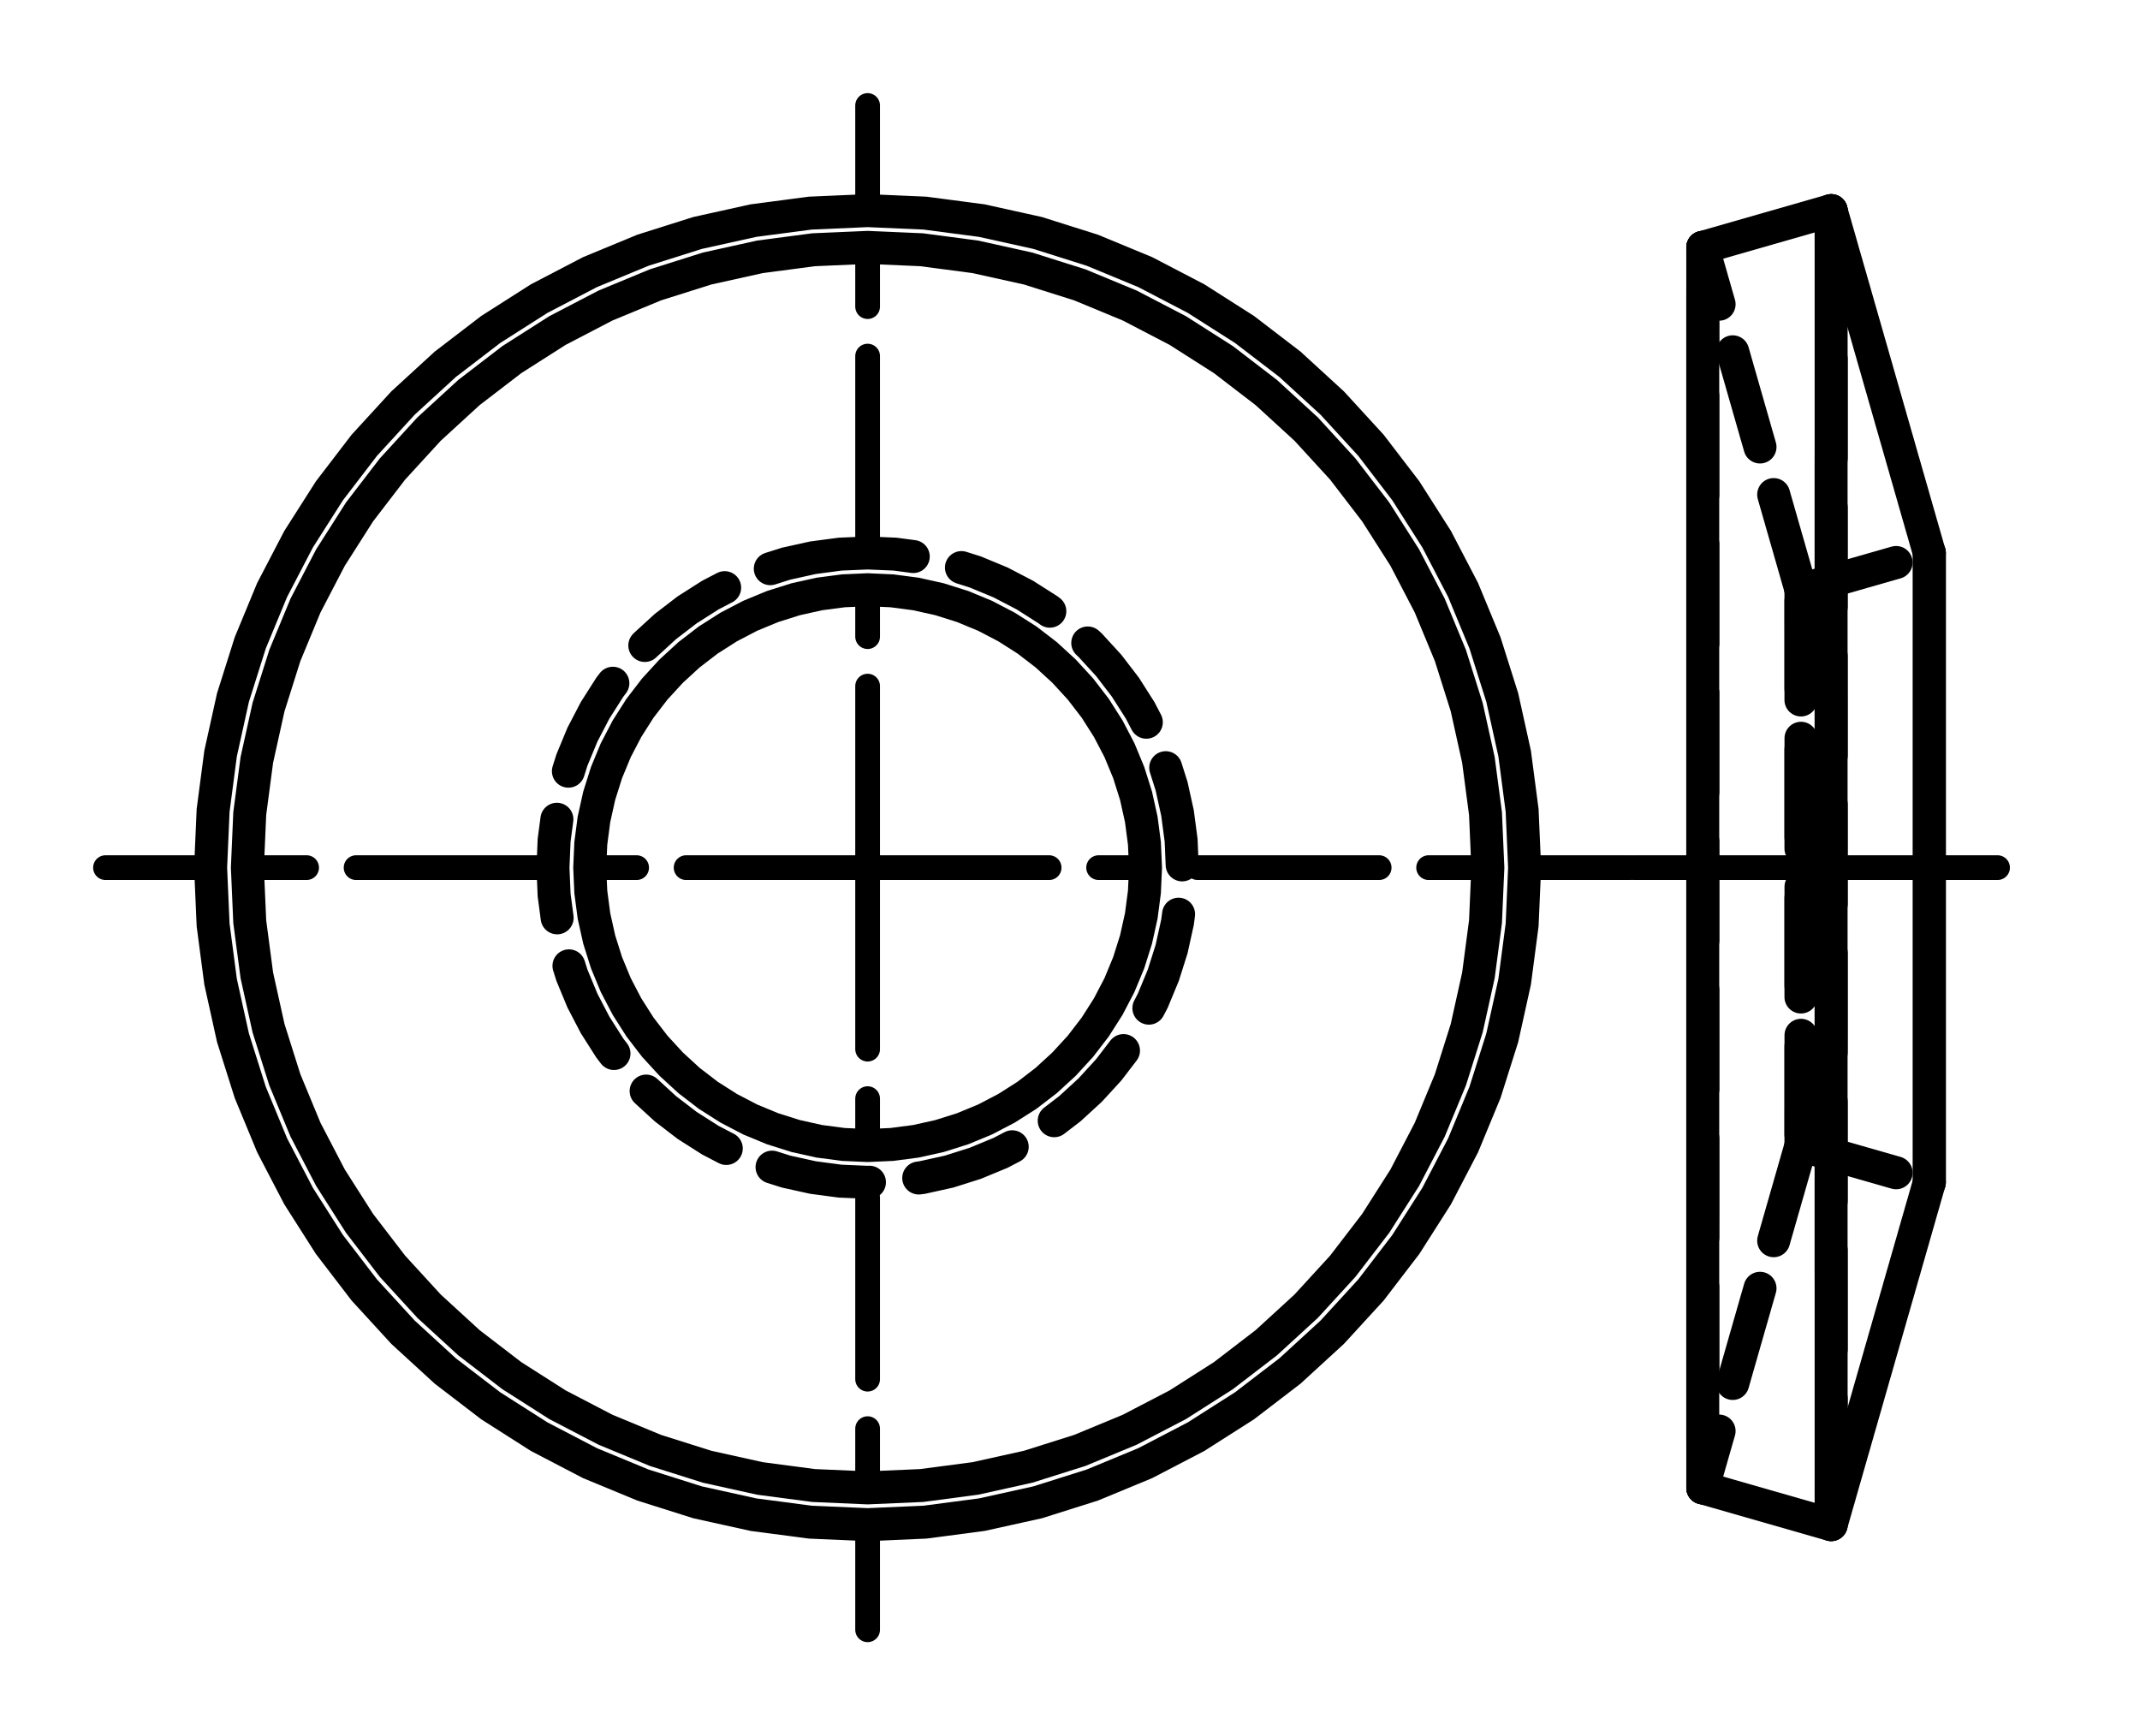
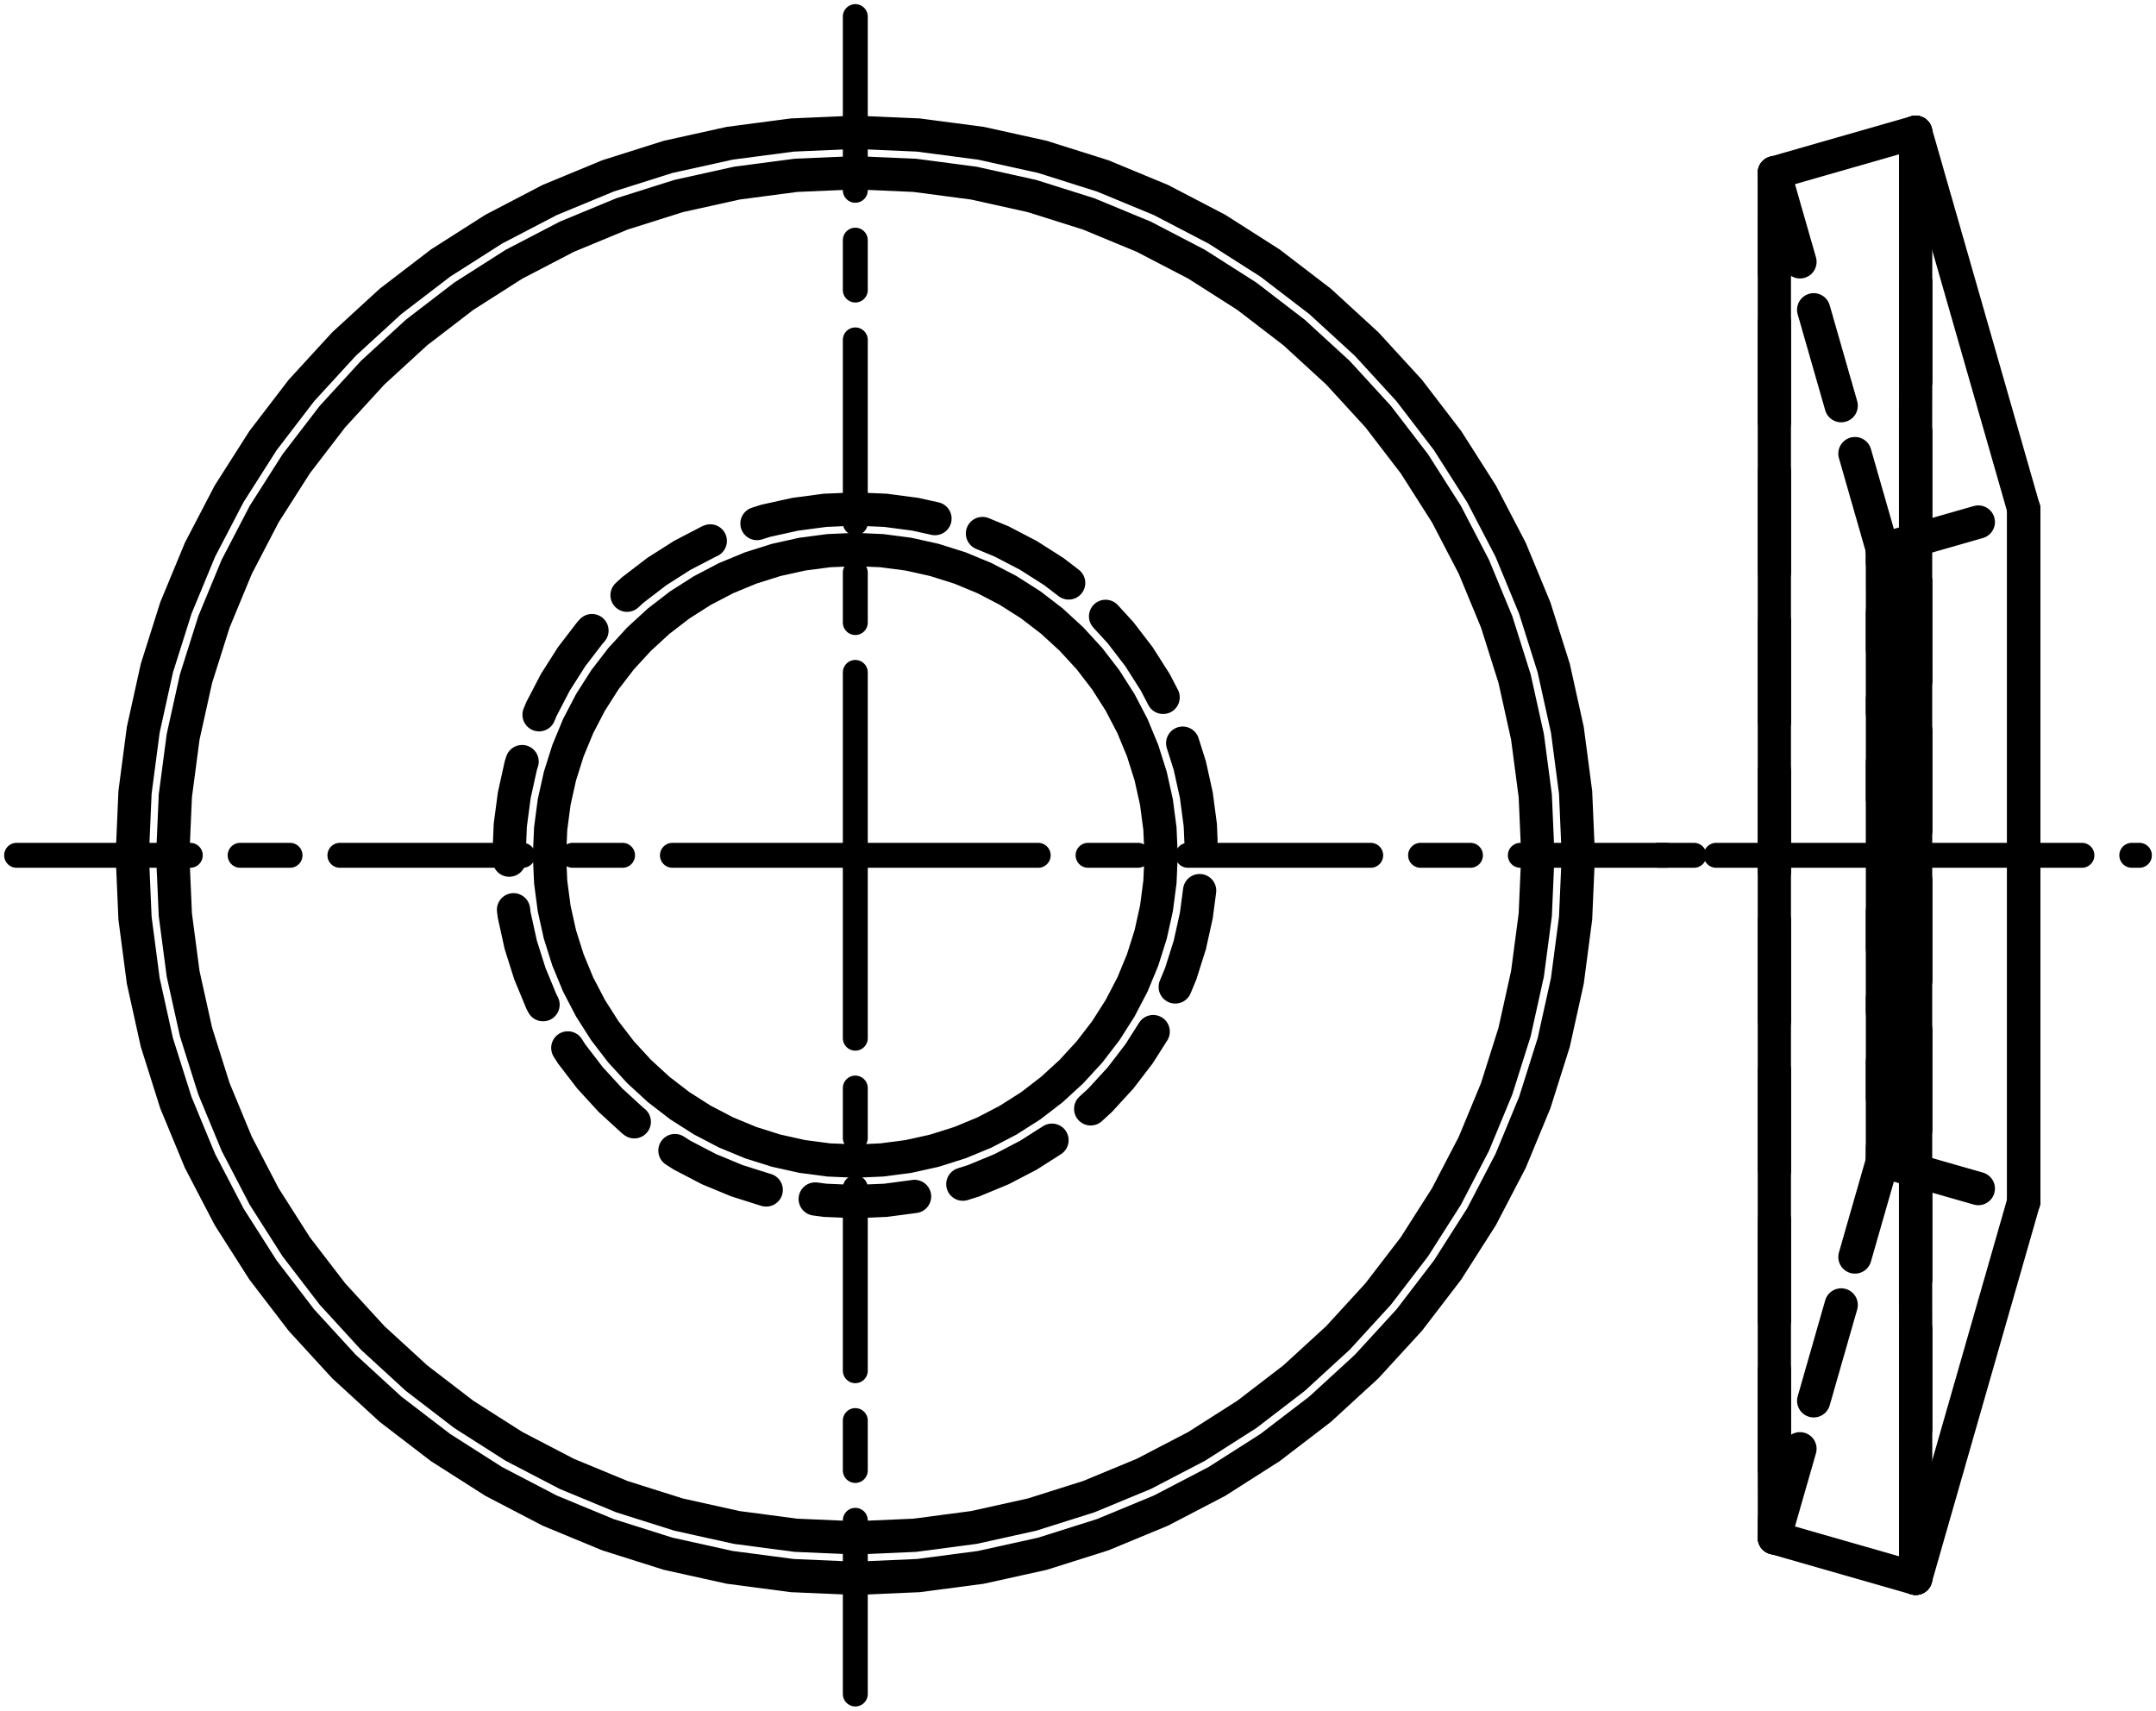
- <svg xmlns="http://www.w3.org/2000/svg" width="48.07mm" height="38.978mm" viewBox="-19.489 -19.489 48.07 38.978" version="1.1">
+ <svg xmlns="http://www.w3.org/2000/svg" width="44.007mm" height="34.916mm" viewBox="-17.458 -17.458 44.007 34.916" version="1.1">
  <g transform="scale(1,-1)" stroke-linecap="round">
-     <g fill="none" stroke="rgb(0,0,0)" stroke-width="0.741" id="Visible">
+     <g fill="none" stroke="rgb(0,0,0)" stroke-width="0.679" id="Visible">
      <path d="M 0.0,6.242 L -0.544,6.218 L -1.084,6.147 L -1.615,6.029 L -2.135,5.865 L -2.638,5.657 L -3.121,5.405 L -3.58,5.113 L -4.012,4.781 L -4.413,4.413 L -4.781,4.012 L -5.113,3.58 L -5.405,3.121 L -5.657,2.638 L -5.865,2.135 L -6.029,1.615 L -6.147,1.084 L -6.218,0.544 L -6.242,-0.0 L -6.218,-0.544 L -6.147,-1.084 L -6.029,-1.615 L -5.865,-2.135 L -5.657,-2.638 L -5.405,-3.121 L -5.113,-3.58 L -4.781,-4.012 L -4.413,-4.413 L -4.012,-4.781 L -3.58,-5.113 L -3.121,-5.405 L -2.638,-5.657 L -2.135,-5.865 L -1.615,-6.029 L -1.084,-6.147 L -0.544,-6.218 L -0.0,-6.242 L 0.544,-6.218 L 1.084,-6.147 L 1.615,-6.029 L 2.135,-5.865 L 2.638,-5.657 L 3.121,-5.405 L 3.58,-5.113 L 4.012,-4.781 L 4.413,-4.413 L 4.781,-4.012 L 5.113,-3.58 L 5.405,-3.121 L 5.657,-2.638 L 5.865,-2.135 L 6.029,-1.615 L 6.147,-1.084 L 6.218,-0.544 L 6.242,0.0 L 6.218,0.544 L 6.147,1.084 L 6.029,1.615 L 5.865,2.135 L 5.657,2.638 L 5.405,3.121 L 5.113,3.58 L 4.781,4.012 L 4.413,4.413 L 4.012,4.781 L 3.58,5.113 L 3.121,5.405 L 2.638,5.657 L 2.135,5.865 L 1.615,6.029 L 1.084,6.147 L 0.544,6.218 L 0.0,6.242" />
      <path d="M 0.0,14.758 L -1.286,14.702 L -2.563,14.534 L -3.82,14.256 L -5.048,13.868 L -6.237,13.376 L -7.379,12.781 L -8.465,12.089 L -9.487,11.306 L -10.436,10.436 L -11.306,9.487 L -12.089,8.465 L -12.781,7.379 L -13.376,6.237 L -13.868,5.048 L -14.256,3.82 L -14.534,2.563 L -14.702,1.286 L -14.758,0.0 L -14.702,-1.286 L -14.534,-2.563 L -14.256,-3.82 L -13.868,-5.048 L -13.376,-6.237 L -12.781,-7.379 L -12.089,-8.465 L -11.306,-9.487 L -10.436,-10.436 L -9.487,-11.306 L -8.465,-12.089 L -7.379,-12.781 L -6.237,-13.376 L -5.048,-13.868 L -3.82,-14.256 L -2.563,-14.534 L -1.286,-14.702 L -0.0,-14.758 L 1.286,-14.702 L 2.563,-14.534 L 3.82,-14.256 L 5.048,-13.868 L 6.237,-13.376 L 7.379,-12.781 L 8.465,-12.089 L 9.487,-11.306 L 10.436,-10.436 L 11.306,-9.487 L 12.089,-8.465 L 12.781,-7.379 L 13.376,-6.237 L 13.868,-5.048 L 14.256,-3.82 L 14.534,-2.563 L 14.702,-1.286 L 14.758,-0.0 L 14.702,1.286 L 14.534,2.563 L 14.256,3.82 L 13.868,5.048 L 13.376,6.237 L 12.781,7.379 L 12.089,8.465 L 11.306,9.487 L 10.436,10.436 L 9.487,11.306 L 8.465,12.089 L 7.379,12.781 L 6.237,13.376 L 5.048,13.868 L 3.82,14.256 L 2.563,14.534 L 1.286,14.702 L 0.0,14.758" />
      <path d="M 0.0,13.932 L -1.214,13.879 L -2.419,13.72 L -3.606,13.457 L -4.765,13.091 L -5.888,12.626 L -6.966,12.065 L -7.991,11.412 L -8.955,10.672 L -9.851,9.851 L -10.672,8.955 L -11.412,7.991 L -12.065,6.966 L -12.626,5.888 L -13.091,4.765 L -13.457,3.606 L -13.72,2.419 L -13.879,1.214 L -13.932,-0.0 L -13.879,-1.214 L -13.72,-2.419 L -13.457,-3.606 L -13.091,-4.765 L -12.626,-5.888 L -12.065,-6.966 L -11.412,-7.991 L -10.672,-8.955 L -9.851,-9.851 L -8.955,-10.672 L -7.991,-11.412 L -6.966,-12.065 L -5.888,-12.626 L -4.765,-13.091 L -3.606,-13.457 L -2.419,-13.72 L -1.214,-13.879 L 0.0,-13.932 L 1.214,-13.879 L 2.419,-13.72 L 3.606,-13.457 L 4.765,-13.091 L 5.888,-12.626 L 6.966,-12.065 L 7.991,-11.412 L 8.955,-10.672 L 9.851,-9.851 L 10.672,-8.955 L 11.412,-7.991 L 12.065,-6.966 L 12.626,-5.888 L 13.091,-4.765 L 13.457,-3.606 L 13.72,-2.419 L 13.879,-1.214 L 13.932,0.0 L 13.879,1.214 L 13.72,2.419 L 13.457,3.606 L 13.091,4.765 L 12.626,5.888 L 12.065,6.966 L 11.412,7.991 L 10.672,8.955 L 9.851,9.851 L 8.955,10.672 L 7.991,11.412 L 6.966,12.065 L 5.888,12.626 L 4.765,13.091 L 3.606,13.457 L 2.419,13.72 L 1.214,13.879 L -0.0,13.932" />
      <path d="M 23.849,7.068 L 23.849,6.872 L 23.849,6.676 L 23.849,6.479 L 23.849,6.283 L 23.849,6.087 L 23.849,5.89 L 23.849,5.694 L 23.849,5.498 L 23.849,5.301 L 23.85,5.105 L 23.85,4.909 L 23.85,4.712 L 23.85,4.516 L 23.85,4.32 L 23.85,4.123 L 23.85,3.927 L 23.85,3.731 L 23.85,3.534 L 23.85,3.338 L 23.85,3.142 L 23.85,2.945 L 23.85,2.749 L 23.85,2.553 L 23.85,2.356 L 23.85,2.16 L 23.85,1.963 L 23.85,1.767 L 23.85,1.571 L 23.85,1.374 L 23.85,1.178 L 23.85,0.982 L 23.85,0.785 L 23.85,0.589 L 23.85,0.393 L 23.85,0.196 L 23.85,0.0 L 23.85,-0.196 L 23.85,-0.393 L 23.85,-0.589 L 23.85,-0.785 L 23.85,-0.982 L 23.85,-1.178 L 23.85,-1.374 L 23.85,-1.571 L 23.85,-1.767 L 23.85,-1.963 L 23.85,-2.16 L 23.85,-2.356 L 23.85,-2.553 L 23.85,-2.749 L 23.85,-2.945 L 23.85,-3.142 L 23.85,-3.338 L 23.85,-3.534 L 23.85,-3.731 L 23.85,-3.927 L 23.85,-4.123 L 23.85,-4.32 L 23.85,-4.516 L 23.85,-4.712 L 23.85,-4.909 L 23.85,-5.105 L 23.849,-5.301 L 23.849,-5.498 L 23.849,-5.694 L 23.849,-5.89 L 23.849,-6.087 L 23.849,-6.283 L 23.849,-6.479 L 23.849,-6.676 L 23.849,-6.872 L 23.849,-7.068" />
      <path d="M 23.849,-7.068 L 23.849,-6.872 L 23.849,-6.676 L 23.849,-6.479 L 23.849,-6.283 L 23.849,-6.087 L 23.849,-5.89 L 23.849,-5.694 L 23.849,-5.498 L 23.849,-5.301 L 23.848,-5.105 L 23.848,-4.909 L 23.848,-4.712 L 23.848,-4.516 L 23.848,-4.32 L 23.848,-4.123 L 23.848,-3.927 L 23.848,-3.731 L 23.848,-3.534 L 23.848,-3.338 L 23.848,-3.142 L 23.848,-2.945 L 23.848,-2.749 L 23.848,-2.553 L 23.848,-2.356 L 23.848,-2.16 L 23.848,-1.963 L 23.848,-1.767 L 23.848,-1.571 L 23.848,-1.374 L 23.848,-1.178 L 23.848,-0.982 L 23.848,-0.785 L 23.848,-0.589 L 23.848,-0.393 L 23.848,-0.196 L 23.848,0.0 L 23.848,0.196 L 23.848,0.393 L 23.848,0.589 L 23.848,0.785 L 23.848,0.982 L 23.848,1.178 L 23.848,1.374 L 23.848,1.571 L 23.848,1.767 L 23.848,1.963 L 23.848,2.16 L 23.848,2.356 L 23.848,2.553 L 23.848,2.749 L 23.848,2.945 L 23.848,3.142 L 23.848,3.338 L 23.848,3.534 L 23.848,3.731 L 23.848,3.927 L 23.848,4.123 L 23.848,4.32 L 23.848,4.516 L 23.848,4.712 L 23.848,4.909 L 23.848,5.105 L 23.849,5.301 L 23.849,5.498 L 23.849,5.694 L 23.849,5.89 L 23.849,6.087 L 23.849,6.283 L 23.849,6.479 L 23.849,6.676 L 23.849,6.872 L 23.849,7.068" />
      <path d="M 21.644,-14.758 L 21.643,-14.348 L 21.643,-13.939 L 21.643,-13.529 L 21.643,-13.119 L 21.643,-12.709 L 21.643,-12.299 L 21.643,-11.889 L 21.643,-11.479 L 21.643,-11.069 L 21.643,-10.659 L 21.643,-10.249 L 21.643,-9.839 L 21.643,-9.429 L 21.642,-9.019 L 21.642,-8.609 L 21.642,-8.199 L 21.642,-7.789 L 21.642,-7.379 L 21.642,-6.969 L 21.642,-6.559 L 21.642,-6.149 L 21.642,-5.739 L 21.642,-5.33 L 21.642,-4.92 L 21.642,-4.51 L 21.642,-4.1 L 21.642,-3.69 L 21.642,-3.28 L 21.642,-2.87 L 21.642,-2.46 L 21.642,-2.05 L 21.642,-1.64 L 21.642,-1.23 L 21.642,-0.82 L 21.642,-0.41 L 21.642,0.0 L 21.642,0.41 L 21.642,0.82 L 21.642,1.23 L 21.642,1.64 L 21.642,2.05 L 21.642,2.46 L 21.642,2.87 L 21.642,3.28 L 21.642,3.69 L 21.642,4.1 L 21.642,4.51 L 21.642,4.92 L 21.642,5.33 L 21.642,5.739 L 21.642,6.149 L 21.642,6.559 L 21.642,6.969 L 21.642,7.379 L 21.642,7.789 L 21.642,8.199 L 21.642,8.609 L 21.642,9.019 L 21.643,9.429 L 21.643,9.839 L 21.643,10.249 L 21.643,10.659 L 21.643,11.069 L 21.643,11.479 L 21.643,11.889 L 21.643,12.299 L 21.643,12.709 L 21.643,13.119 L 21.643,13.529 L 21.643,13.939 L 21.643,14.348 L 21.644,14.758" />
      <path d="M 18.76,-13.932 L 18.76,-13.545 L 18.76,-13.158 L 18.759,-12.771 L 18.759,-12.384 L 18.759,-11.997 L 18.759,-11.61 L 18.759,-11.223 L 18.759,-10.836 L 18.759,-10.449 L 18.759,-10.062 L 18.759,-9.675 L 18.759,-9.288 L 18.759,-8.901 L 18.759,-8.514 L 18.759,-8.127 L 18.759,-7.74 L 18.759,-7.353 L 18.759,-6.966 L 18.759,-6.579 L 18.759,-6.192 L 18.759,-5.805 L 18.759,-5.418 L 18.759,-5.031 L 18.759,-4.644 L 18.759,-4.257 L 18.759,-3.87 L 18.759,-3.483 L 18.759,-3.096 L 18.759,-2.709 L 18.759,-2.322 L 18.759,-1.935 L 18.759,-1.548 L 18.759,-1.161 L 18.759,-0.774 L 18.759,-0.387 L 18.759,0.0 L 18.759,0.387 L 18.759,0.774 L 18.759,1.161 L 18.759,1.548 L 18.759,1.935 L 18.759,2.322 L 18.759,2.709 L 18.759,3.096 L 18.759,3.483 L 18.759,3.87 L 18.759,4.257 L 18.759,4.644 L 18.759,5.031 L 18.759,5.418 L 18.759,5.805 L 18.759,6.192 L 18.759,6.579 L 18.759,6.966 L 18.759,7.353 L 18.759,7.74 L 18.759,8.127 L 18.759,8.514 L 18.759,8.901 L 18.759,9.288 L 18.759,9.675 L 18.759,10.062 L 18.759,10.449 L 18.759,10.836 L 18.759,11.223 L 18.759,11.61 L 18.759,11.997 L 18.759,12.384 L 18.759,12.771 L 18.76,13.158 L 18.76,13.545 L 18.76,13.932" />
      <path d="M 23.849,7.068 L 23.818,7.175 L 23.788,7.282 L 23.757,7.389 L 23.727,7.496 L 23.696,7.602 L 23.665,7.709 L 23.635,7.816 L 23.604,7.923 L 23.573,8.03 L 23.543,8.136 L 23.512,8.243 L 23.482,8.35 L 23.451,8.457 L 23.42,8.564 L 23.39,8.671 L 23.359,8.777 L 23.328,8.884 L 23.298,8.991 L 23.267,9.098 L 23.236,9.204 L 23.206,9.311 L 23.175,9.418 L 23.145,9.525 L 23.114,9.632 L 23.083,9.739 L 23.053,9.845 L 23.022,9.952 L 22.991,10.059 L 22.961,10.166 L 22.93,10.273 L 22.9,10.379 L 22.869,10.486 L 22.838,10.593 L 22.808,10.7 L 22.777,10.807 L 22.746,10.914 L 22.716,11.02 L 22.685,11.127 L 22.655,11.234 L 22.624,11.341 L 22.593,11.447 L 22.563,11.554 L 22.532,11.661 L 22.501,11.768 L 22.471,11.875 L 22.44,11.982 L 22.41,12.088 L 22.379,12.195 L 22.348,12.302 L 22.318,12.409 L 22.287,12.516 L 22.256,12.622 L 22.226,12.729 L 22.195,12.836 L 22.165,12.943 L 22.134,13.05 L 22.103,13.156 L 22.073,13.263 L 22.042,13.37 L 22.011,13.477 L 21.981,13.584 L 21.95,13.69 L 21.919,13.797 L 21.889,13.904 L 21.858,14.011 L 21.828,14.118 L 21.797,14.225 L 21.766,14.331 L 21.736,14.438 L 21.705,14.545 L 21.674,14.652 L 21.644,14.758" />
      <path d="M 23.849,-7.068 L 23.818,-7.175 L 23.788,-7.282 L 23.757,-7.389 L 23.727,-7.496 L 23.696,-7.602 L 23.665,-7.709 L 23.635,-7.816 L 23.604,-7.923 L 23.573,-8.03 L 23.543,-8.136 L 23.512,-8.243 L 23.482,-8.35 L 23.451,-8.457 L 23.42,-8.564 L 23.39,-8.671 L 23.359,-8.777 L 23.328,-8.884 L 23.298,-8.991 L 23.267,-9.098 L 23.236,-9.204 L 23.206,-9.311 L 23.175,-9.418 L 23.145,-9.525 L 23.114,-9.632 L 23.083,-9.739 L 23.053,-9.845 L 23.022,-9.952 L 22.991,-10.059 L 22.961,-10.166 L 22.93,-10.273 L 22.9,-10.379 L 22.869,-10.486 L 22.838,-10.593 L 22.808,-10.7 L 22.777,-10.807 L 22.746,-10.914 L 22.716,-11.02 L 22.685,-11.127 L 22.655,-11.234 L 22.624,-11.341 L 22.593,-11.447 L 22.563,-11.554 L 22.532,-11.661 L 22.501,-11.768 L 22.471,-11.875 L 22.44,-11.982 L 22.41,-12.088 L 22.379,-12.195 L 22.348,-12.302 L 22.318,-12.409 L 22.287,-12.516 L 22.256,-12.622 L 22.226,-12.729 L 22.195,-12.836 L 22.165,-12.943 L 22.134,-13.05 L 22.103,-13.156 L 22.073,-13.263 L 22.042,-13.37 L 22.011,-13.477 L 21.981,-13.584 L 21.95,-13.69 L 21.919,-13.797 L 21.889,-13.904 L 21.858,-14.011 L 21.828,-14.118 L 21.797,-14.225 L 21.766,-14.331 L 21.736,-14.438 L 21.705,-14.545 L 21.674,-14.652 L 21.644,-14.758" />
      <path d="M 18.76,13.932 L 18.8,13.943 L 18.84,13.955 L 18.88,13.966 L 18.92,13.977 L 18.96,13.989 L 19,14.001 L 19.041,14.012 L 19.081,14.024 L 19.121,14.035 L 19.161,14.046 L 19.201,14.058 L 19.241,14.069 L 19.281,14.081 L 19.321,14.092 L 19.361,14.104 L 19.401,14.115 L 19.441,14.127 L 19.481,14.138 L 19.521,14.15 L 19.561,14.161 L 19.601,14.173 L 19.641,14.184 L 19.681,14.196 L 19.721,14.207 L 19.761,14.219 L 19.802,14.23 L 19.841,14.242 L 19.882,14.253 L 19.922,14.265 L 19.962,14.276 L 20.002,14.288 L 20.042,14.299 L 20.082,14.311 L 20.122,14.322 L 20.162,14.334 L 20.202,14.345 L 20.242,14.357 L 20.282,14.368 L 20.322,14.38 L 20.362,14.391 L 20.402,14.402 L 20.442,14.414 L 20.482,14.425 L 20.522,14.437 L 20.562,14.448 L 20.602,14.46 L 20.643,14.471 L 20.683,14.483 L 20.723,14.494 L 20.763,14.506 L 20.803,14.517 L 20.843,14.529 L 20.883,14.54 L 20.923,14.552 L 20.963,14.563 L 21.003,14.575 L 21.043,14.586 L 21.083,14.598 L 21.123,14.609 L 21.163,14.621 L 21.203,14.632 L 21.243,14.644 L 21.283,14.655 L 21.323,14.667 L 21.363,14.678 L 21.404,14.69 L 21.444,14.701 L 21.484,14.713 L 21.524,14.724 L 21.564,14.736 L 21.604,14.747 L 21.644,14.758" />
      <path d="M 18.76,-13.932 L 18.8,-13.943 L 18.84,-13.955 L 18.88,-13.966 L 18.92,-13.977 L 18.96,-13.989 L 19,-14.001 L 19.041,-14.012 L 19.081,-14.024 L 19.121,-14.035 L 19.161,-14.046 L 19.201,-14.058 L 19.241,-14.069 L 19.281,-14.081 L 19.321,-14.092 L 19.361,-14.104 L 19.401,-14.115 L 19.441,-14.127 L 19.481,-14.138 L 19.521,-14.15 L 19.561,-14.161 L 19.601,-14.173 L 19.641,-14.184 L 19.681,-14.196 L 19.721,-14.207 L 19.761,-14.219 L 19.802,-14.23 L 19.841,-14.242 L 19.882,-14.253 L 19.922,-14.265 L 19.962,-14.276 L 20.002,-14.288 L 20.042,-14.299 L 20.082,-14.311 L 20.122,-14.322 L 20.162,-14.334 L 20.202,-14.345 L 20.242,-14.357 L 20.282,-14.368 L 20.322,-14.38 L 20.362,-14.391 L 20.402,-14.402 L 20.442,-14.414 L 20.482,-14.425 L 20.522,-14.437 L 20.562,-14.448 L 20.602,-14.46 L 20.643,-14.471 L 20.683,-14.483 L 20.723,-14.494 L 20.763,-14.506 L 20.803,-14.517 L 20.843,-14.529 L 20.883,-14.54 L 20.923,-14.552 L 20.963,-14.563 L 21.003,-14.575 L 21.043,-14.586 L 21.083,-14.598 L 21.123,-14.609 L 21.163,-14.621 L 21.203,-14.632 L 21.243,-14.644 L 21.283,-14.655 L 21.323,-14.667 L 21.363,-14.678 L 21.404,-14.69 L 21.444,-14.701 L 21.484,-14.713 L 21.524,-14.724 L 21.564,-14.736 L 21.604,-14.747 L 21.644,-14.758" />
    </g>
-     <g fill="none" stroke="rgb(0,0,0)" stroke-width="0.741" id="Hidden" stroke-dasharray="2.224 1.112">
+     <g fill="none" stroke="rgb(0,0,0)" stroke-width="0.679" id="Hidden" stroke-dasharray="2.036 1.018">
      <path d="M 0.0,7.068 L -0.616,7.042 L -1.227,6.961 L -1.829,6.828 L -2.417,6.642 L -2.987,6.406 L -3.534,6.121 L -4.054,5.79 L -4.543,5.415 L -4.998,4.998 L -5.415,4.543 L -5.79,4.054 L -6.121,3.534 L -6.406,2.987 L -6.642,2.417 L -6.828,1.829 L -6.961,1.227 L -7.042,0.616 L -7.068,0.0 L -7.042,-0.616 L -6.961,-1.227 L -6.828,-1.829 L -6.642,-2.417 L -6.406,-2.987 L -6.121,-3.534 L -5.79,-4.054 L -5.415,-4.543 L -4.998,-4.998 L -4.543,-5.415 L -4.054,-5.79 L -3.534,-6.121 L -2.987,-6.406 L -2.417,-6.642 L -1.829,-6.828 L -1.227,-6.961 L -0.616,-7.042 L -0.0,-7.068 L 0.616,-7.042 L 1.227,-6.961 L 1.829,-6.828 L 2.417,-6.642 L 2.987,-6.406 L 3.534,-6.121 L 4.054,-5.79 L 4.543,-5.415 L 4.998,-4.998 L 5.415,-4.543 L 5.79,-4.054 L 6.121,-3.534 L 6.406,-2.987 L 6.642,-2.417 L 6.828,-1.829 L 6.961,-1.227 L 7.042,-0.616 L 7.068,-0.0 L 7.042,0.616 L 6.961,1.227 L 6.828,1.829 L 6.642,2.417 L 6.406,2.987 L 6.121,3.534 L 5.79,4.054 L 5.415,4.543 L 4.998,4.998 L 4.543,5.415 L 4.054,5.79 L 3.534,6.121 L 2.987,6.406 L 2.417,6.642 L 1.829,6.828 L 1.227,6.961 L 0.616,7.042 L 0.0,7.068" />
      <path d="M 20.965,6.242 L 20.965,6.068 L 20.965,5.895 L 20.965,5.721 L 20.965,5.548 L 20.966,5.375 L 20.966,5.201 L 20.966,5.028 L 20.966,4.854 L 20.966,4.681 L 20.966,4.508 L 20.966,4.334 L 20.966,4.161 L 20.966,3.988 L 20.966,3.814 L 20.966,3.641 L 20.966,3.467 L 20.966,3.294 L 20.966,3.121 L 20.966,2.947 L 20.966,2.774 L 20.966,2.601 L 20.966,2.427 L 20.966,2.254 L 20.966,2.08 L 20.966,1.907 L 20.966,1.734 L 20.966,1.56 L 20.966,1.387 L 20.966,1.214 L 20.966,1.04 L 20.966,0.867 L 20.966,0.694 L 20.966,0.52 L 20.966,0.347 L 20.966,0.173 L 20.966,0.0 L 20.966,-0.173 L 20.966,-0.347 L 20.966,-0.52 L 20.966,-0.694 L 20.966,-0.867 L 20.966,-1.04 L 20.966,-1.214 L 20.966,-1.387 L 20.966,-1.56 L 20.966,-1.734 L 20.966,-1.907 L 20.966,-2.08 L 20.966,-2.254 L 20.966,-2.427 L 20.966,-2.601 L 20.966,-2.774 L 20.966,-2.947 L 20.966,-3.121 L 20.966,-3.294 L 20.966,-3.467 L 20.966,-3.641 L 20.966,-3.814 L 20.966,-3.988 L 20.966,-4.161 L 20.966,-4.334 L 20.966,-4.508 L 20.966,-4.681 L 20.966,-4.854 L 20.966,-5.028 L 20.966,-5.201 L 20.966,-5.375 L 20.965,-5.548 L 20.965,-5.721 L 20.965,-5.895 L 20.965,-6.068 L 20.965,-6.242" />
      <path d="M 20.965,-6.242 L 20.965,-6.068 L 20.965,-5.895 L 20.965,-5.721 L 20.965,-5.548 L 20.965,-5.375 L 20.965,-5.201 L 20.965,-5.028 L 20.965,-4.854 L 20.965,-4.681 L 20.965,-4.508 L 20.965,-4.334 L 20.965,-4.161 L 20.965,-3.988 L 20.965,-3.814 L 20.965,-3.641 L 20.965,-3.467 L 20.965,-3.294 L 20.965,-3.121 L 20.965,-2.947 L 20.965,-2.774 L 20.965,-2.601 L 20.965,-2.427 L 20.965,-2.254 L 20.965,-2.08 L 20.965,-1.907 L 20.965,-1.734 L 20.965,-1.56 L 20.965,-1.387 L 20.965,-1.214 L 20.965,-1.04 L 20.965,-0.867 L 20.965,-0.694 L 20.965,-0.52 L 20.965,-0.347 L 20.965,-0.173 L 20.965,0.0 L 20.965,0.173 L 20.965,0.347 L 20.965,0.52 L 20.965,0.694 L 20.965,0.867 L 20.965,1.04 L 20.965,1.214 L 20.965,1.387 L 20.965,1.56 L 20.965,1.734 L 20.965,1.907 L 20.965,2.08 L 20.965,2.254 L 20.965,2.427 L 20.965,2.601 L 20.965,2.774 L 20.965,2.947 L 20.965,3.121 L 20.965,3.294 L 20.965,3.467 L 20.965,3.641 L 20.965,3.814 L 20.965,3.988 L 20.965,4.161 L 20.965,4.334 L 20.965,4.508 L 20.965,4.681 L 20.965,4.854 L 20.965,5.028 L 20.965,5.201 L 20.965,5.375 L 20.965,5.548 L 20.965,5.721 L 20.965,5.895 L 20.965,6.068 L 20.965,6.242" />
      <path d="M 21.644,14.758 L 21.644,14.348 L 21.645,13.939 L 21.645,13.529 L 21.645,13.119 L 21.645,12.709 L 21.645,12.299 L 21.645,11.889 L 21.645,11.479 L 21.645,11.069 L 21.645,10.659 L 21.645,10.249 L 21.645,9.839 L 21.645,9.429 L 21.645,9.019 L 21.645,8.609 L 21.645,8.199 L 21.645,7.789 L 21.645,7.379 L 21.645,6.969 L 21.645,6.559 L 21.645,6.149 L 21.645,5.739 L 21.645,5.33 L 21.645,4.92 L 21.645,4.51 L 21.645,4.1 L 21.646,3.69 L 21.646,3.28 L 21.646,2.87 L 21.646,2.46 L 21.646,2.05 L 21.646,1.64 L 21.646,1.23 L 21.646,0.82 L 21.646,0.41 L 21.646,0.0 L 21.646,-0.41 L 21.646,-0.82 L 21.646,-1.23 L 21.646,-1.64 L 21.646,-2.05 L 21.646,-2.46 L 21.646,-2.87 L 21.646,-3.28 L 21.646,-3.69 L 21.645,-4.1 L 21.645,-4.51 L 21.645,-4.92 L 21.645,-5.33 L 21.645,-5.739 L 21.645,-6.149 L 21.645,-6.559 L 21.645,-6.969 L 21.645,-7.379 L 21.645,-7.789 L 21.645,-8.199 L 21.645,-8.609 L 21.645,-9.019 L 21.645,-9.429 L 21.645,-9.839 L 21.645,-10.249 L 21.645,-10.659 L 21.645,-11.069 L 21.645,-11.479 L 21.645,-11.889 L 21.645,-12.299 L 21.645,-12.709 L 21.645,-13.119 L 21.645,-13.529 L 21.645,-13.939 L 21.644,-14.348 L 21.644,-14.758" />
      <path d="M 18.76,13.932 L 18.761,13.545 L 18.761,13.158 L 18.761,12.771 L 18.761,12.384 L 18.761,11.997 L 18.761,11.61 L 18.761,11.223 L 18.761,10.836 L 18.761,10.449 L 18.761,10.062 L 18.761,9.675 L 18.761,9.288 L 18.761,8.901 L 18.761,8.514 L 18.761,8.127 L 18.762,7.74 L 18.762,7.353 L 18.762,6.966 L 18.762,6.579 L 18.762,6.192 L 18.762,5.805 L 18.762,5.418 L 18.762,5.031 L 18.762,4.644 L 18.762,4.257 L 18.762,3.87 L 18.762,3.483 L 18.762,3.096 L 18.762,2.709 L 18.762,2.322 L 18.762,1.935 L 18.762,1.548 L 18.762,1.161 L 18.762,0.774 L 18.762,0.387 L 18.762,0.0 L 18.762,-0.387 L 18.762,-0.774 L 18.762,-1.161 L 18.762,-1.548 L 18.762,-1.935 L 18.762,-2.322 L 18.762,-2.709 L 18.762,-3.096 L 18.762,-3.483 L 18.762,-3.87 L 18.762,-4.257 L 18.762,-4.644 L 18.762,-5.031 L 18.762,-5.418 L 18.762,-5.805 L 18.762,-6.192 L 18.762,-6.579 L 18.762,-6.966 L 18.762,-7.353 L 18.762,-7.74 L 18.761,-8.127 L 18.761,-8.514 L 18.761,-8.901 L 18.761,-9.288 L 18.761,-9.675 L 18.761,-10.062 L 18.761,-10.449 L 18.761,-10.836 L 18.761,-11.223 L 18.761,-11.61 L 18.761,-11.997 L 18.761,-12.384 L 18.761,-12.771 L 18.761,-13.158 L 18.761,-13.545 L 18.76,-13.932" />
      <path d="M 20.965,6.242 L 21.005,6.253 L 21.045,6.264 L 21.085,6.276 L 21.125,6.287 L 21.166,6.299 L 21.206,6.31 L 21.246,6.322 L 21.286,6.333 L 21.326,6.345 L 21.366,6.356 L 21.406,6.368 L 21.446,6.379 L 21.486,6.391 L 21.526,6.402 L 21.566,6.414 L 21.606,6.425 L 21.646,6.437 L 21.686,6.448 L 21.726,6.46 L 21.766,6.471 L 21.806,6.483 L 21.846,6.494 L 21.886,6.506 L 21.927,6.517 L 21.966,6.529 L 22.007,6.54 L 22.047,6.552 L 22.087,6.563 L 22.127,6.575 L 22.167,6.586 L 22.207,6.598 L 22.247,6.609 L 22.287,6.62 L 22.327,6.632 L 22.367,6.644 L 22.407,6.655 L 22.447,6.666 L 22.487,6.678 L 22.527,6.689 L 22.567,6.701 L 22.607,6.712 L 22.647,6.724 L 22.688,6.735 L 22.727,6.747 L 22.768,6.758 L 22.808,6.77 L 22.848,6.781 L 22.888,6.793 L 22.928,6.804 L 22.968,6.816 L 23.008,6.827 L 23.048,6.839 L 23.088,6.85 L 23.128,6.862 L 23.168,6.873 L 23.208,6.885 L 23.248,6.896 L 23.288,6.908 L 23.328,6.919 L 23.368,6.931 L 23.408,6.942 L 23.448,6.954 L 23.488,6.965 L 23.529,6.976 L 23.569,6.988 L 23.609,7 L 23.649,7.011 L 23.689,7.022 L 23.729,7.034 L 23.769,7.045 L 23.809,7.057 L 23.849,7.068" />
      <path d="M 20.965,-6.242 L 21.005,-6.253 L 21.045,-6.264 L 21.085,-6.276 L 21.125,-6.287 L 21.166,-6.299 L 21.206,-6.31 L 21.246,-6.322 L 21.286,-6.333 L 21.326,-6.345 L 21.366,-6.356 L 21.406,-6.368 L 21.446,-6.379 L 21.486,-6.391 L 21.526,-6.402 L 21.566,-6.414 L 21.606,-6.425 L 21.646,-6.437 L 21.686,-6.448 L 21.726,-6.46 L 21.766,-6.471 L 21.806,-6.483 L 21.846,-6.494 L 21.886,-6.506 L 21.927,-6.517 L 21.966,-6.529 L 22.007,-6.54 L 22.047,-6.552 L 22.087,-6.563 L 22.127,-6.575 L 22.167,-6.586 L 22.207,-6.598 L 22.247,-6.609 L 22.287,-6.62 L 22.327,-6.632 L 22.367,-6.644 L 22.407,-6.655 L 22.447,-6.666 L 22.487,-6.678 L 22.527,-6.689 L 22.567,-6.701 L 22.607,-6.712 L 22.647,-6.724 L 22.688,-6.735 L 22.727,-6.747 L 22.768,-6.758 L 22.808,-6.77 L 22.848,-6.781 L 22.888,-6.793 L 22.928,-6.804 L 22.968,-6.816 L 23.008,-6.827 L 23.048,-6.839 L 23.088,-6.85 L 23.128,-6.862 L 23.168,-6.873 L 23.208,-6.885 L 23.248,-6.896 L 23.288,-6.908 L 23.328,-6.919 L 23.368,-6.931 L 23.408,-6.942 L 23.448,-6.954 L 23.488,-6.965 L 23.529,-6.976 L 23.569,-6.988 L 23.609,-7 L 23.649,-7.011 L 23.689,-7.022 L 23.729,-7.034 L 23.769,-7.045 L 23.809,-7.057 L 23.849,-7.068" />
      <path d="M 20.965,6.242 L 20.935,6.348 L 20.904,6.455 L 20.873,6.562 L 20.843,6.669 L 20.812,6.776 L 20.782,6.882 L 20.751,6.989 L 20.72,7.096 L 20.69,7.203 L 20.659,7.31 L 20.628,7.416 L 20.598,7.523 L 20.567,7.63 L 20.536,7.737 L 20.506,7.844 L 20.475,7.95 L 20.445,8.057 L 20.414,8.164 L 20.383,8.271 L 20.353,8.378 L 20.322,8.484 L 20.291,8.591 L 20.261,8.698 L 20.23,8.805 L 20.2,8.912 L 20.169,9.018 L 20.138,9.125 L 20.108,9.232 L 20.077,9.339 L 20.046,9.446 L 20.016,9.553 L 19.985,9.659 L 19.954,9.766 L 19.924,9.873 L 19.893,9.98 L 19.863,10.086 L 19.832,10.193 L 19.801,10.3 L 19.771,10.407 L 19.74,10.514 L 19.709,10.621 L 19.679,10.727 L 19.648,10.834 L 19.618,10.941 L 19.587,11.048 L 19.556,11.155 L 19.526,11.261 L 19.495,11.368 L 19.465,11.475 L 19.434,11.582 L 19.403,11.689 L 19.373,11.796 L 19.342,11.902 L 19.311,12.009 L 19.281,12.116 L 19.25,12.223 L 19.22,12.329 L 19.189,12.436 L 19.158,12.543 L 19.128,12.65 L 19.097,12.757 L 19.066,12.864 L 19.036,12.97 L 19.005,13.077 L 18.974,13.184 L 18.944,13.291 L 18.913,13.398 L 18.883,13.504 L 18.852,13.611 L 18.821,13.718 L 18.791,13.825 L 18.76,13.932" />
      <path d="M 20.965,-6.242 L 20.935,-6.348 L 20.904,-6.455 L 20.873,-6.562 L 20.843,-6.669 L 20.812,-6.776 L 20.782,-6.882 L 20.751,-6.989 L 20.72,-7.096 L 20.69,-7.203 L 20.659,-7.31 L 20.628,-7.416 L 20.598,-7.523 L 20.567,-7.63 L 20.536,-7.737 L 20.506,-7.844 L 20.475,-7.95 L 20.445,-8.057 L 20.414,-8.164 L 20.383,-8.271 L 20.353,-8.378 L 20.322,-8.484 L 20.291,-8.591 L 20.261,-8.698 L 20.23,-8.805 L 20.2,-8.912 L 20.169,-9.018 L 20.138,-9.125 L 20.108,-9.232 L 20.077,-9.339 L 20.046,-9.446 L 20.016,-9.553 L 19.985,-9.659 L 19.954,-9.766 L 19.924,-9.873 L 19.893,-9.98 L 19.863,-10.086 L 19.832,-10.193 L 19.801,-10.3 L 19.771,-10.407 L 19.74,-10.514 L 19.709,-10.621 L 19.679,-10.727 L 19.648,-10.834 L 19.618,-10.941 L 19.587,-11.048 L 19.556,-11.155 L 19.526,-11.261 L 19.495,-11.368 L 19.465,-11.475 L 19.434,-11.582 L 19.403,-11.689 L 19.373,-11.796 L 19.342,-11.902 L 19.311,-12.009 L 19.281,-12.116 L 19.25,-12.223 L 19.22,-12.329 L 19.189,-12.436 L 19.158,-12.543 L 19.128,-12.65 L 19.097,-12.757 L 19.066,-12.864 L 19.036,-12.97 L 19.005,-13.077 L 18.974,-13.184 L 18.944,-13.291 L 18.913,-13.398 L 18.883,-13.504 L 18.852,-13.611 L 18.821,-13.718 L 18.791,-13.825 L 18.76,-13.932" />
    </g>
-     <g fill="none" stroke="rgb(0,0,0)" stroke-width="0.556" id="Center" stroke-dasharray="4.077 1.112 1.112 1.112">
+     <g fill="none" stroke="rgb(0,0,0)" stroke-width="0.509" id="Center" stroke-dasharray="3.733 1.018 1.018 1.018">
      <line x1="0.0" y1="-0.0" x2="-17.119" y2="-0.0" />
      <line x1="0.0" y1="-0.0" x2="17.119" y2="-0.0" />
      <line x1="0.0" y1="-0.0" x2="0.0" y2="-17.119" />
      <line x1="0.0" y1="-0.0" x2="0.0" y2="17.119" />
      <line x1="21.304" y1="-0.0" x2="16.398" y2="-0.0" />
      <line x1="21.304" y1="-0.0" x2="26.21" y2="-0.0" />
    </g>
  </g>
</svg>
